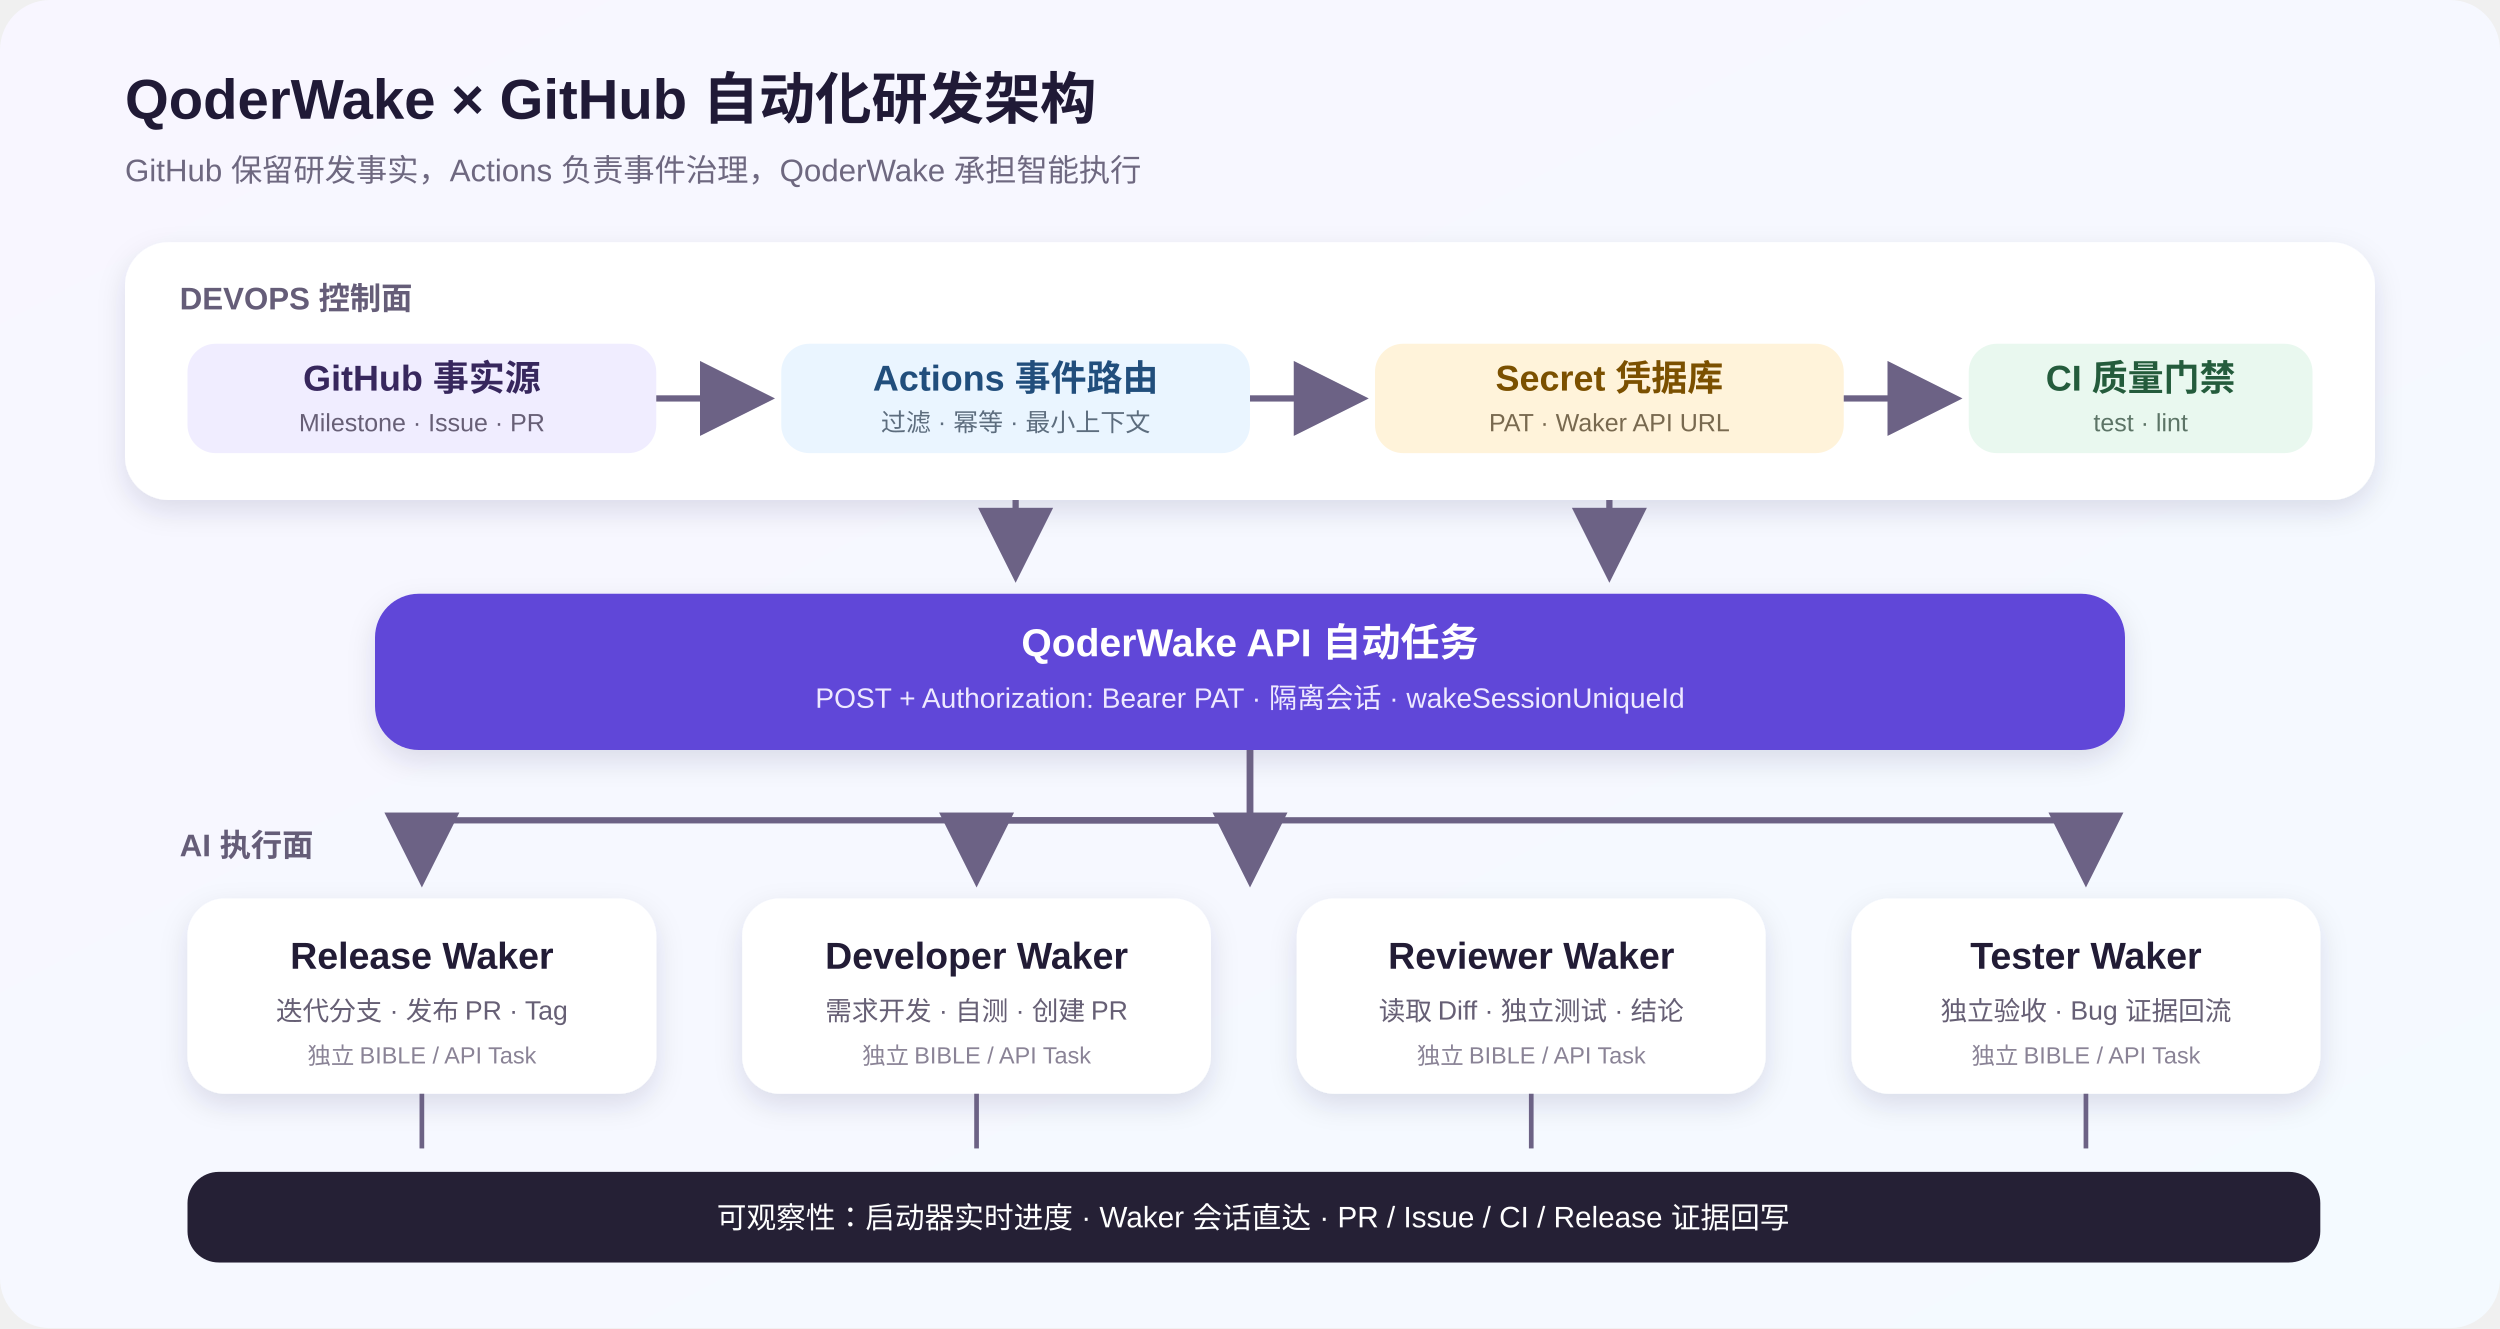
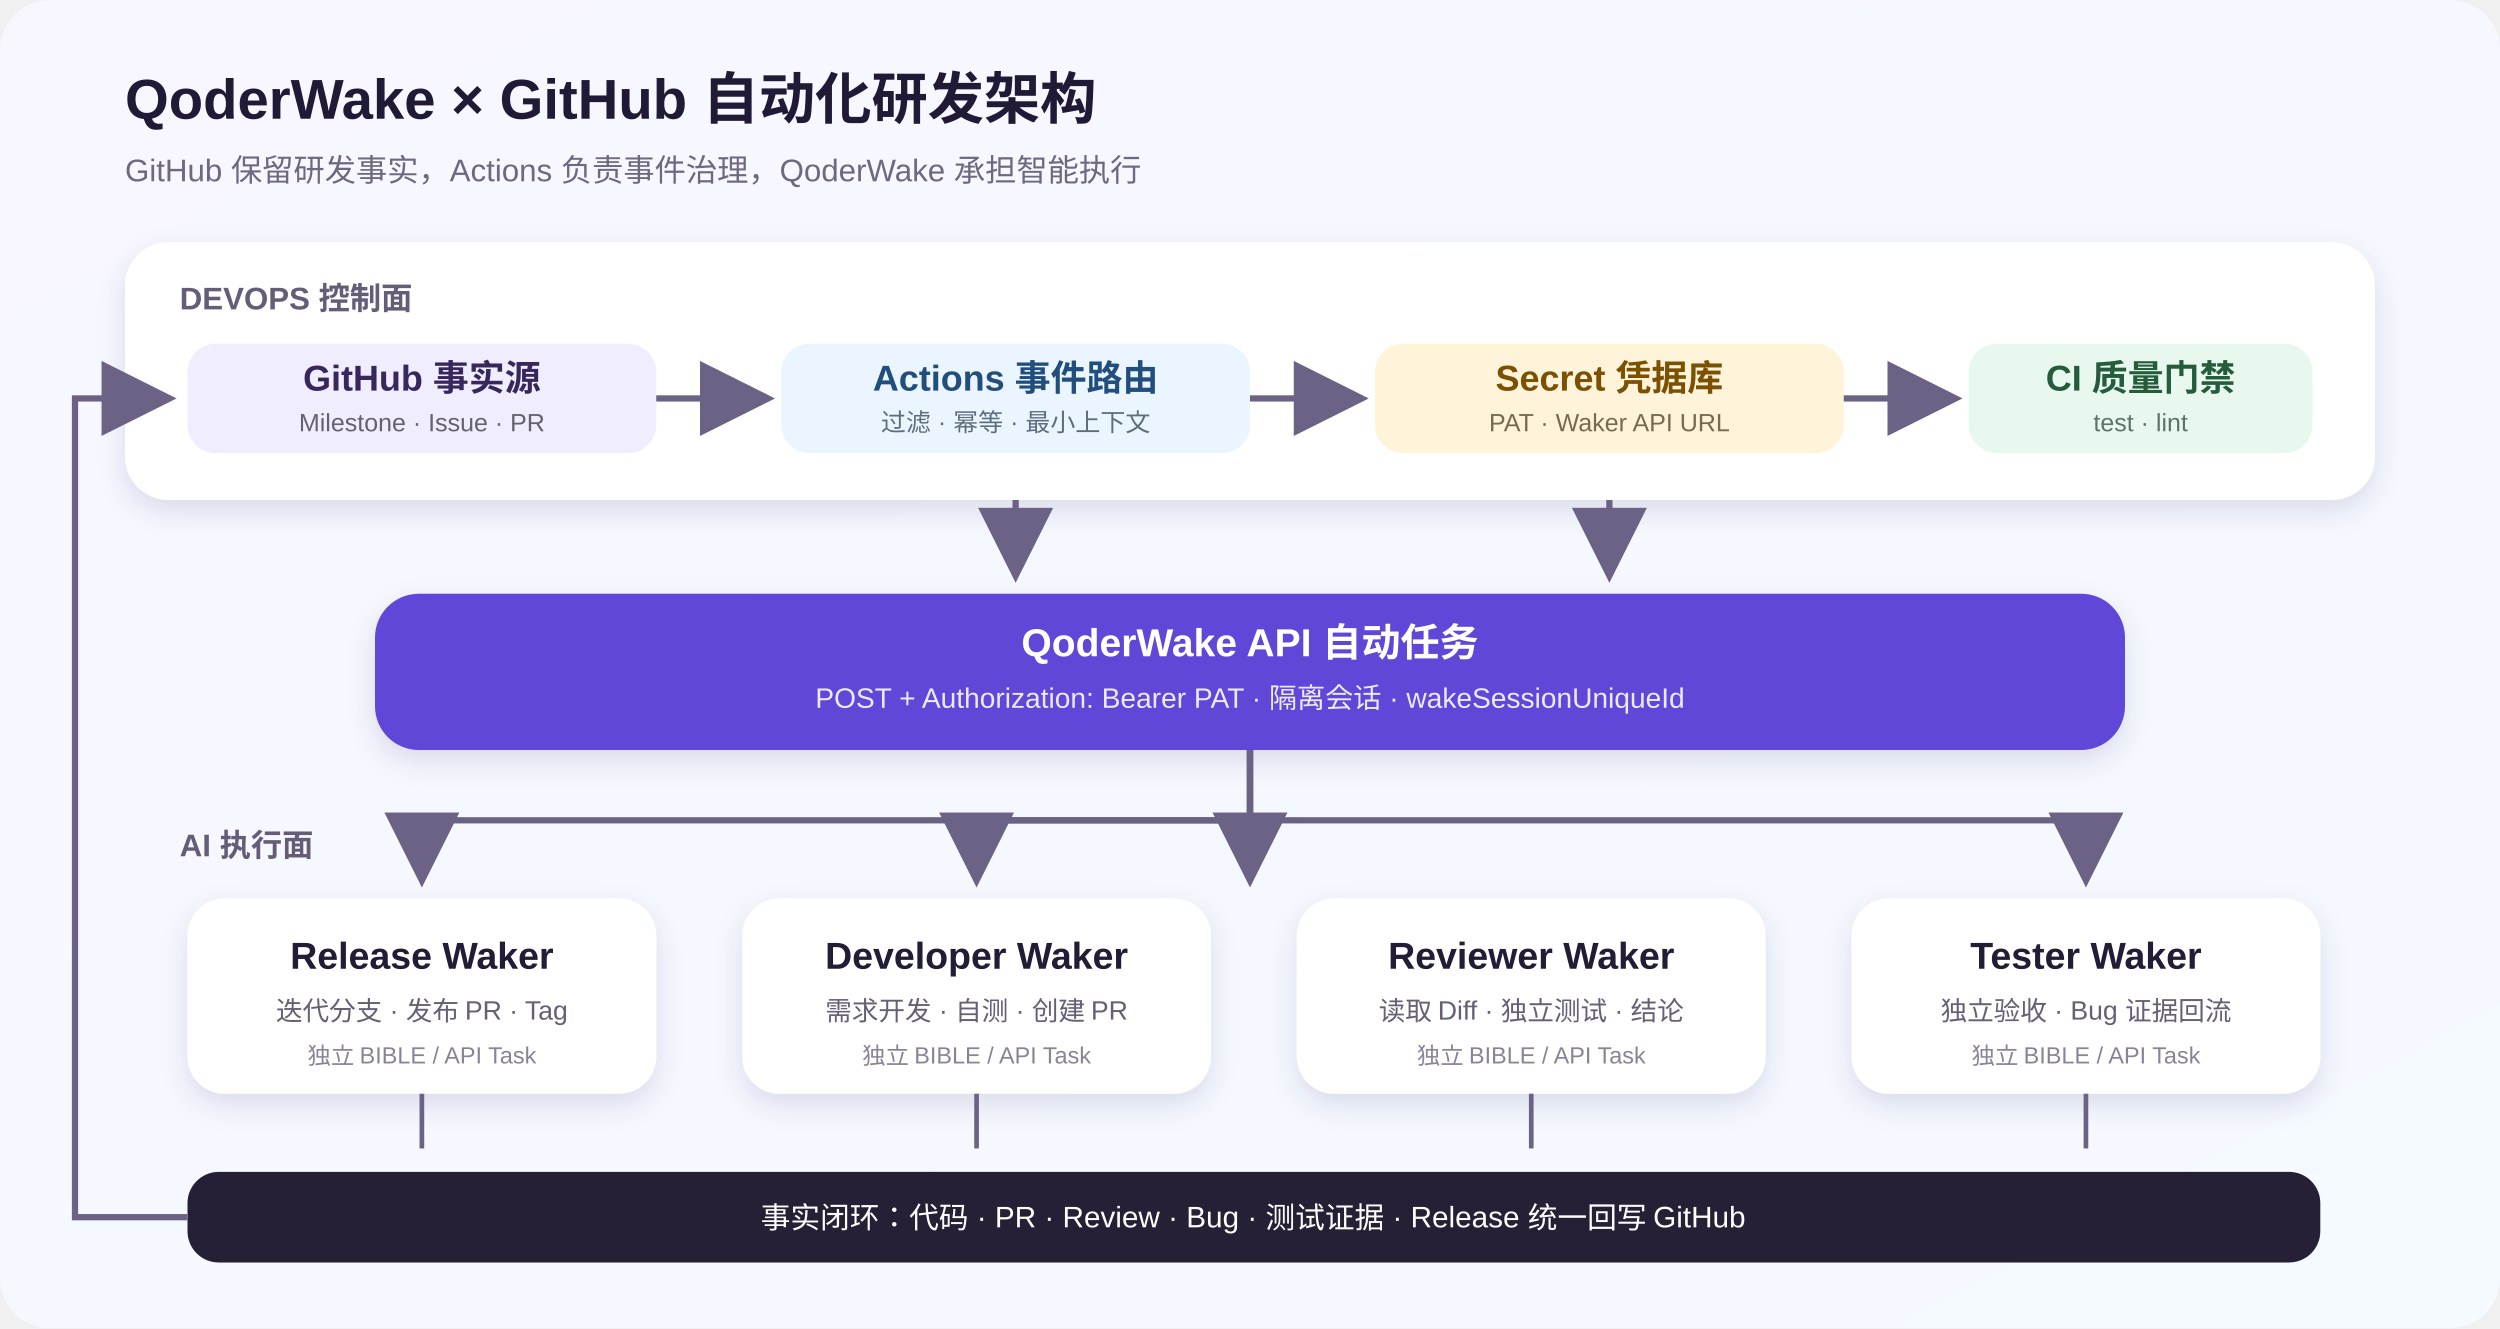
<svg xmlns="http://www.w3.org/2000/svg" width="1600" height="850" viewBox="0 0 1600 850" role="img" aria-labelledby="title desc">
  <defs>
    <linearGradient id="bg2" x1="0" y1="0" x2="1" y2="1">
      <stop offset="0" stop-color="#F8F6FF" />
      <stop offset="1" stop-color="#F4FAFF" />
    </linearGradient>
    <filter id="s2" x="-20%" y="-20%" width="140%" height="160%">
      <feDropShadow dx="0" dy="7" stdDeviation="9" flood-color="#241A45" flood-opacity=".12" />
    </filter>
    <marker id="a2" markerWidth="12" markerHeight="12" refX="10" refY="6" orient="auto">
      <path d="M0 0L12 6L0 12Z" fill="#6C6285" />
    </marker>
  </defs>
  <rect width="1600" height="850" rx="32" fill="url(#bg2)" />
  <text x="80" y="76" font-family="Arial,'PingFang SC',sans-serif" font-size="36" font-weight="700" fill="#201A36">QoderWake × GitHub 自动化研发架构</text>
  <text x="80" y="116" font-family="Arial,'PingFang SC',sans-serif" font-size="20" fill="#6E6880">GitHub 保留研发事实，Actions 负责事件治理，QoderWake 承担智能执行</text>
  <rect x="80" y="155" width="1440" height="165" rx="28" fill="#FFFFFF" filter="url(#s2)" />
  <text x="115" y="198" font-family="Arial,'PingFang SC',sans-serif" font-size="20" font-weight="700" fill="#655D78">DEVOPS 控制面</text>
  <g font-family="Arial,'PingFang SC',sans-serif">
    <rect x="120" y="220" width="300" height="70" rx="18" fill="#F0EDFF" />
    <text x="270" y="250" text-anchor="middle" font-size="23" font-weight="700" fill="#37275D">GitHub 事实源</text>
    <text x="270" y="276" text-anchor="middle" font-size="16" fill="#675F76">Milestone · Issue · PR</text>
    <rect x="500" y="220" width="300" height="70" rx="18" fill="#EAF5FF" />
    <text x="650" y="250" text-anchor="middle" font-size="23" font-weight="700" fill="#214E7C">Actions 事件路由</text>
    <text x="650" y="276" text-anchor="middle" font-size="16" fill="#5D6D7E">过滤 · 幂等 · 最小上下文</text>
    <rect x="880" y="220" width="300" height="70" rx="18" fill="#FFF3DA" />
    <text x="1030" y="250" text-anchor="middle" font-size="23" font-weight="700" fill="#7B5000">Secret 凭据库</text>
    <text x="1030" y="276" text-anchor="middle" font-size="16" fill="#78694F">PAT · Waker API URL</text>
    <rect x="1260" y="220" width="220" height="70" rx="18" fill="#E9F8EF" />
    <text x="1370" y="250" text-anchor="middle" font-size="23" font-weight="700" fill="#245C3C">CI 质量门禁</text>
    <text x="1370" y="276" text-anchor="middle" font-size="16" fill="#5C7466">test · lint</text>
  </g>
  <path d="M420 255H488" stroke="#6C6285" stroke-width="4" marker-end="url(#a2)" />
  <path d="M800 255H868" stroke="#6C6285" stroke-width="4" marker-end="url(#a2)" />
  <path d="M1180 255H1248" stroke="#6C6285" stroke-width="4" marker-end="url(#a2)" />
  <rect x="240" y="380" width="1120" height="100" rx="28" fill="#6146D8" filter="url(#s2)" />
  <text x="800" y="420" text-anchor="middle" font-family="Arial,'PingFang SC',sans-serif" font-size="25" font-weight="700" fill="#FFFFFF">QoderWake API 自动任务</text>
  <text x="800" y="453" text-anchor="middle" font-family="Arial,'PingFang SC',sans-serif" font-size="18" fill="#EEE9FF">POST + Authorization: Bearer PAT · 隔离会话 · wakeSessionUniqueId</text>
  <path d="M650 320V365" stroke="#6C6285" stroke-width="4" marker-end="url(#a2)" />
  <path d="M1030 320V365" stroke="#6C6285" stroke-width="4" marker-end="url(#a2)" />
  <text x="115" y="548" font-family="Arial,'PingFang SC',sans-serif" font-size="20" font-weight="700" fill="#655D78">AI 执行面</text>
  <g filter="url(#s2)" font-family="Arial,'PingFang SC',sans-serif">
    <rect x="120" y="575" width="300" height="125" rx="24" fill="#FFFFFF" />
    <text x="270" y="620" text-anchor="middle" font-size="24" font-weight="700" fill="#201A36">Release Waker</text>
    <text x="270" y="653" text-anchor="middle" font-size="17" fill="#665F74">迭代分支 · 发布 PR · Tag</text>
    <text x="270" y="681" text-anchor="middle" font-size="15" fill="#8A8396">独立 BIBLE / API Task</text>
    <rect x="475" y="575" width="300" height="125" rx="24" fill="#FFFFFF" />
    <text x="625" y="620" text-anchor="middle" font-size="24" font-weight="700" fill="#201A36">Developer Waker</text>
    <text x="625" y="653" text-anchor="middle" font-size="17" fill="#665F74">需求开发 · 自测 · 创建 PR</text>
    <text x="625" y="681" text-anchor="middle" font-size="15" fill="#8A8396">独立 BIBLE / API Task</text>
    <rect x="830" y="575" width="300" height="125" rx="24" fill="#FFFFFF" />
    <text x="980" y="620" text-anchor="middle" font-size="24" font-weight="700" fill="#201A36">Reviewer Waker</text>
    <text x="980" y="653" text-anchor="middle" font-size="17" fill="#665F74">读取 Diff · 独立测试 · 结论</text>
    <text x="980" y="681" text-anchor="middle" font-size="15" fill="#8A8396">独立 BIBLE / API Task</text>
    <rect x="1185" y="575" width="300" height="125" rx="24" fill="#FFFFFF" />
    <text x="1335" y="620" text-anchor="middle" font-size="24" font-weight="700" fill="#201A36">Tester Waker</text>
    <text x="1335" y="653" text-anchor="middle" font-size="17" fill="#665F74">独立验收 · Bug 证据回流</text>
    <text x="1335" y="681" text-anchor="middle" font-size="15" fill="#8A8396">独立 BIBLE / API Task</text>
  </g>
  <path d="M800 480V525H270V560" fill="none" stroke="#6C6285" stroke-width="4" marker-end="url(#a2)" />
  <path d="M800 480V525H625V560" fill="none" stroke="#6C6285" stroke-width="4" marker-end="url(#a2)" />
  <path d="M800 480V560" stroke="#6C6285" stroke-width="4" marker-end="url(#a2)" />
  <path d="M800 480V525H1335V560" fill="none" stroke="#6C6285" stroke-width="4" marker-end="url(#a2)" />
  <rect x="120" y="750" width="1365" height="58" rx="20" fill="#252035" />
-   <text x="802" y="786" text-anchor="middle" font-family="Arial,'PingFang SC',sans-serif" font-size="19" fill="#FFFFFF">可观察性：启动器实时进度 · Waker 会话直达 · PR / Issue / CI / Release 证据回写</text>
+   <text x="802" y="786" text-anchor="middle" font-family="Arial,'PingFang SC',sans-serif" font-size="19" fill="#FFFFFF">事实闭环：代码 · PR · Review · Bug · 测试证据 · Release 统一回写 GitHub</text>
  <path d="M270 700V735M625 700V735M980 700V735M1335 700V735" stroke="#6C6285" stroke-width="3" />
+   <path d="M120 779H48V255H105" fill="none" stroke="#6C6285" stroke-width="4" marker-end="url(#a2)" />
</svg>
